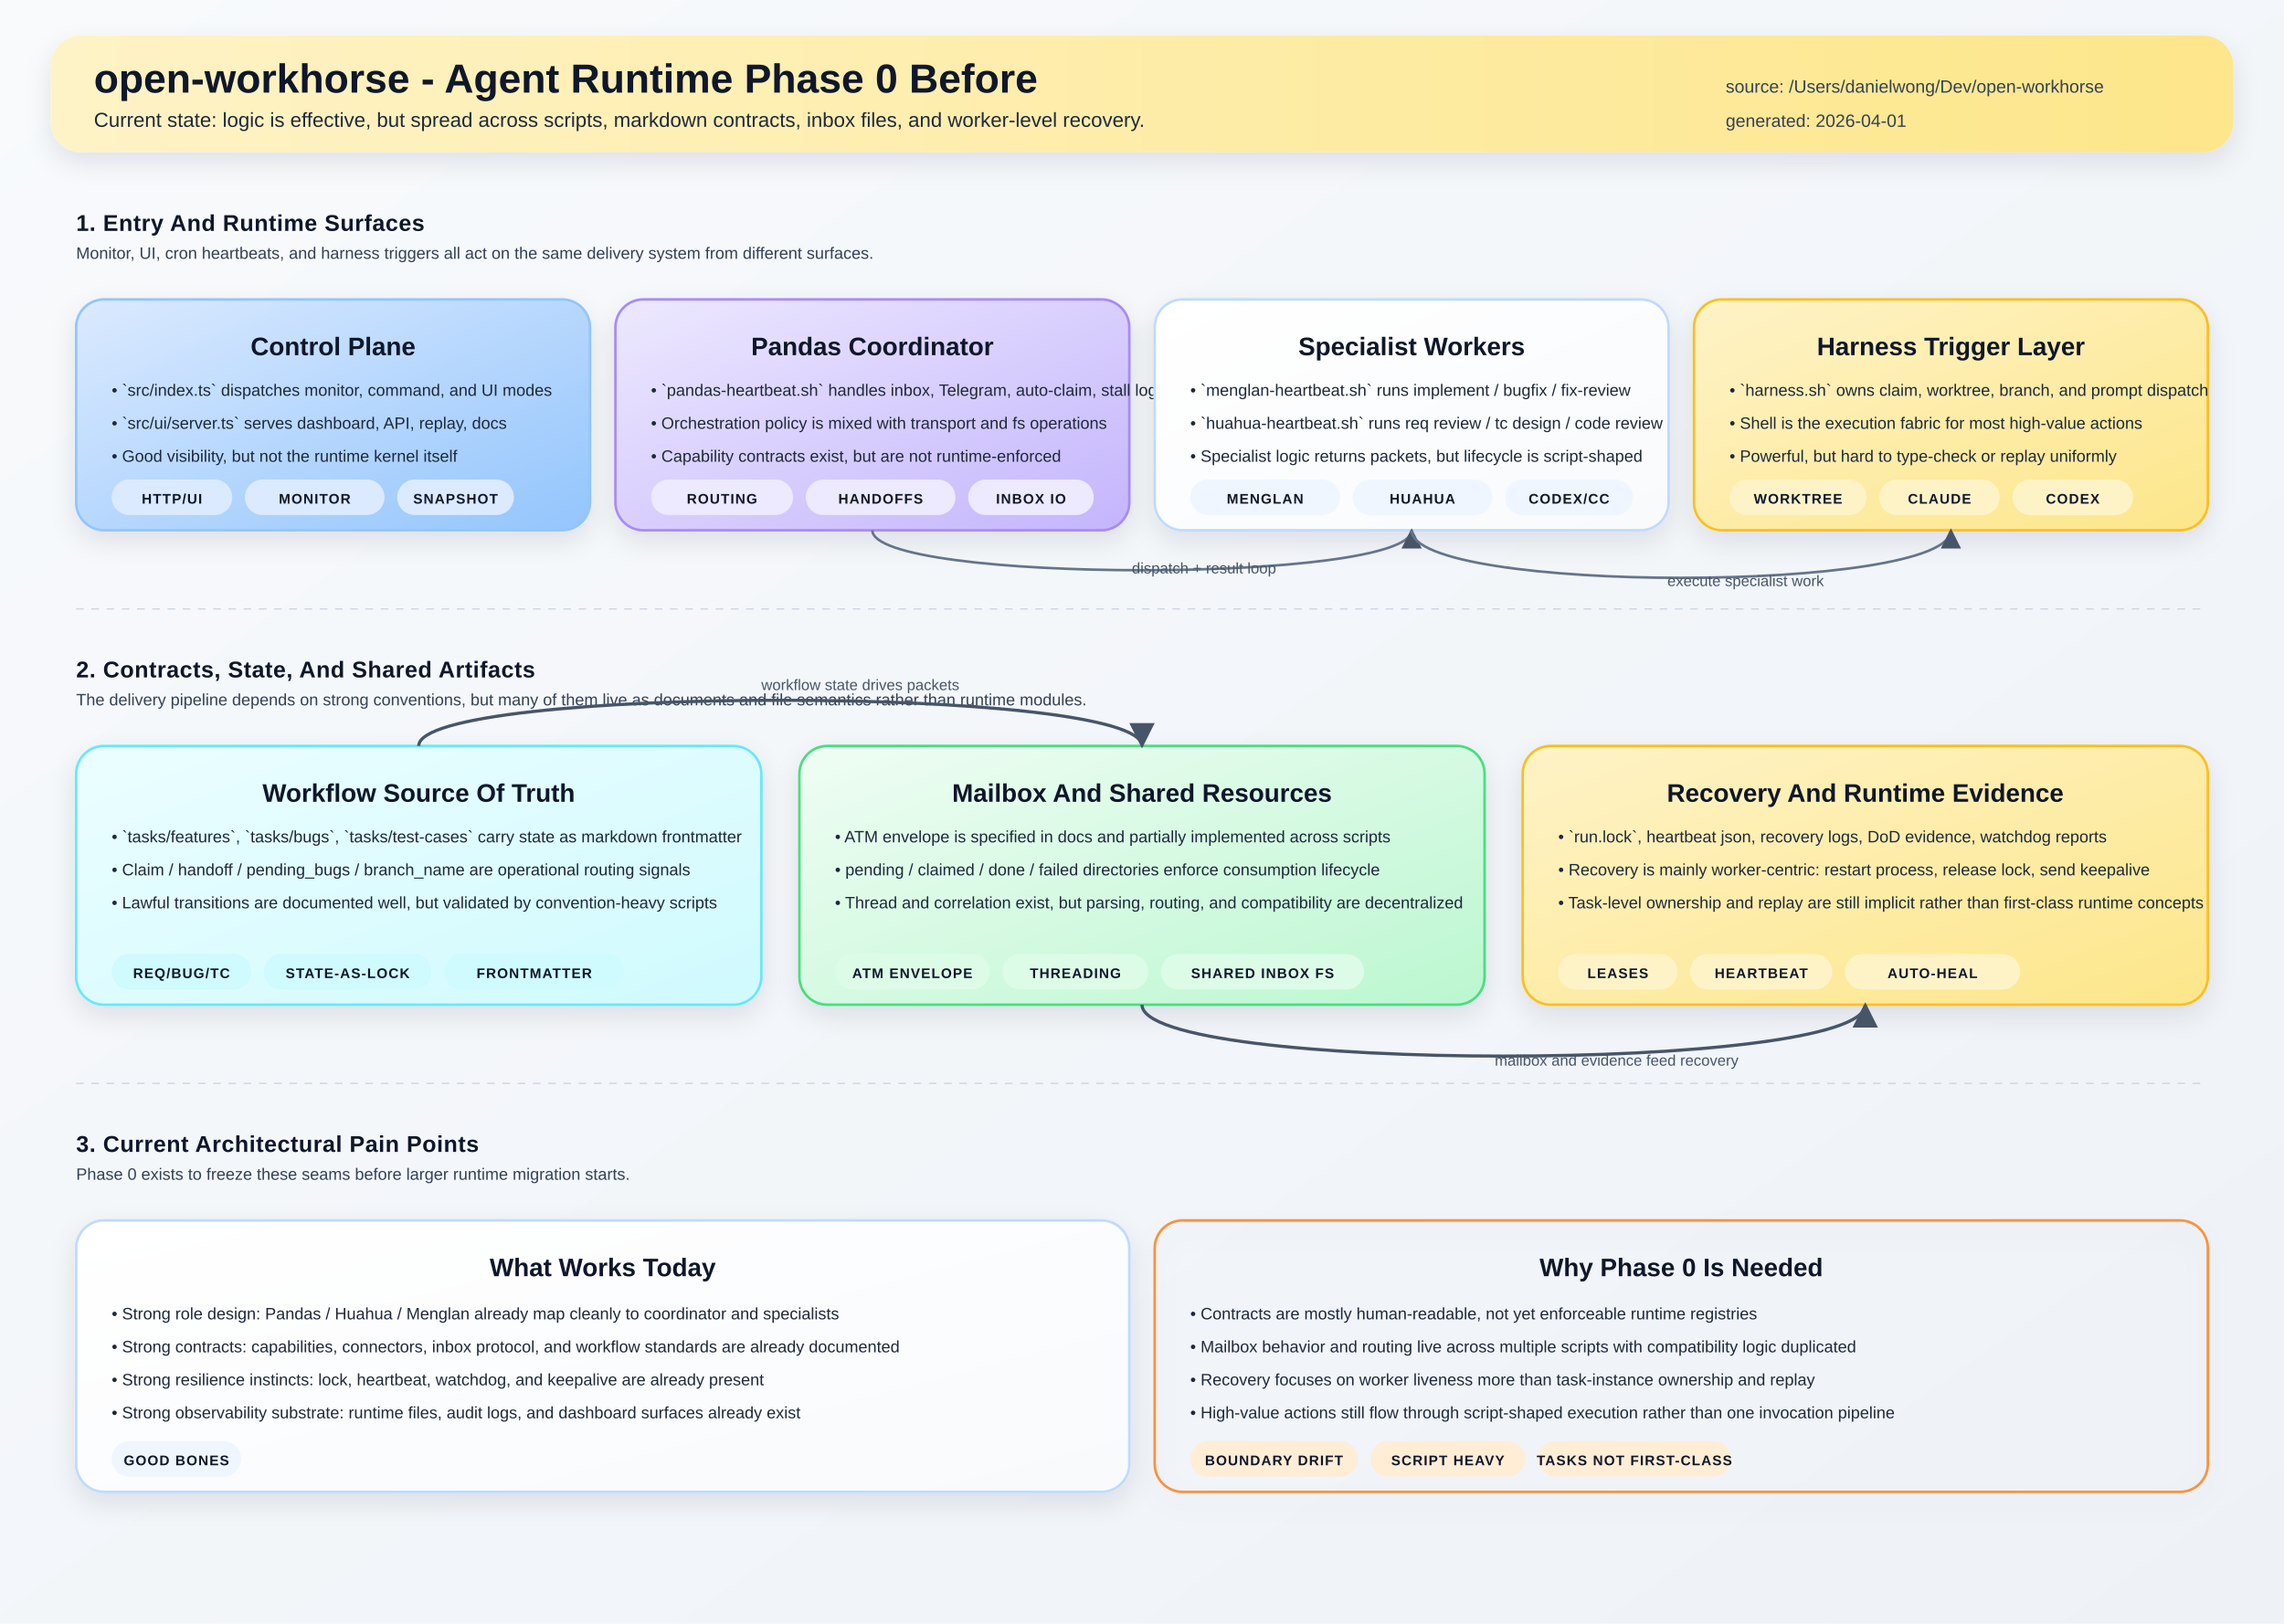
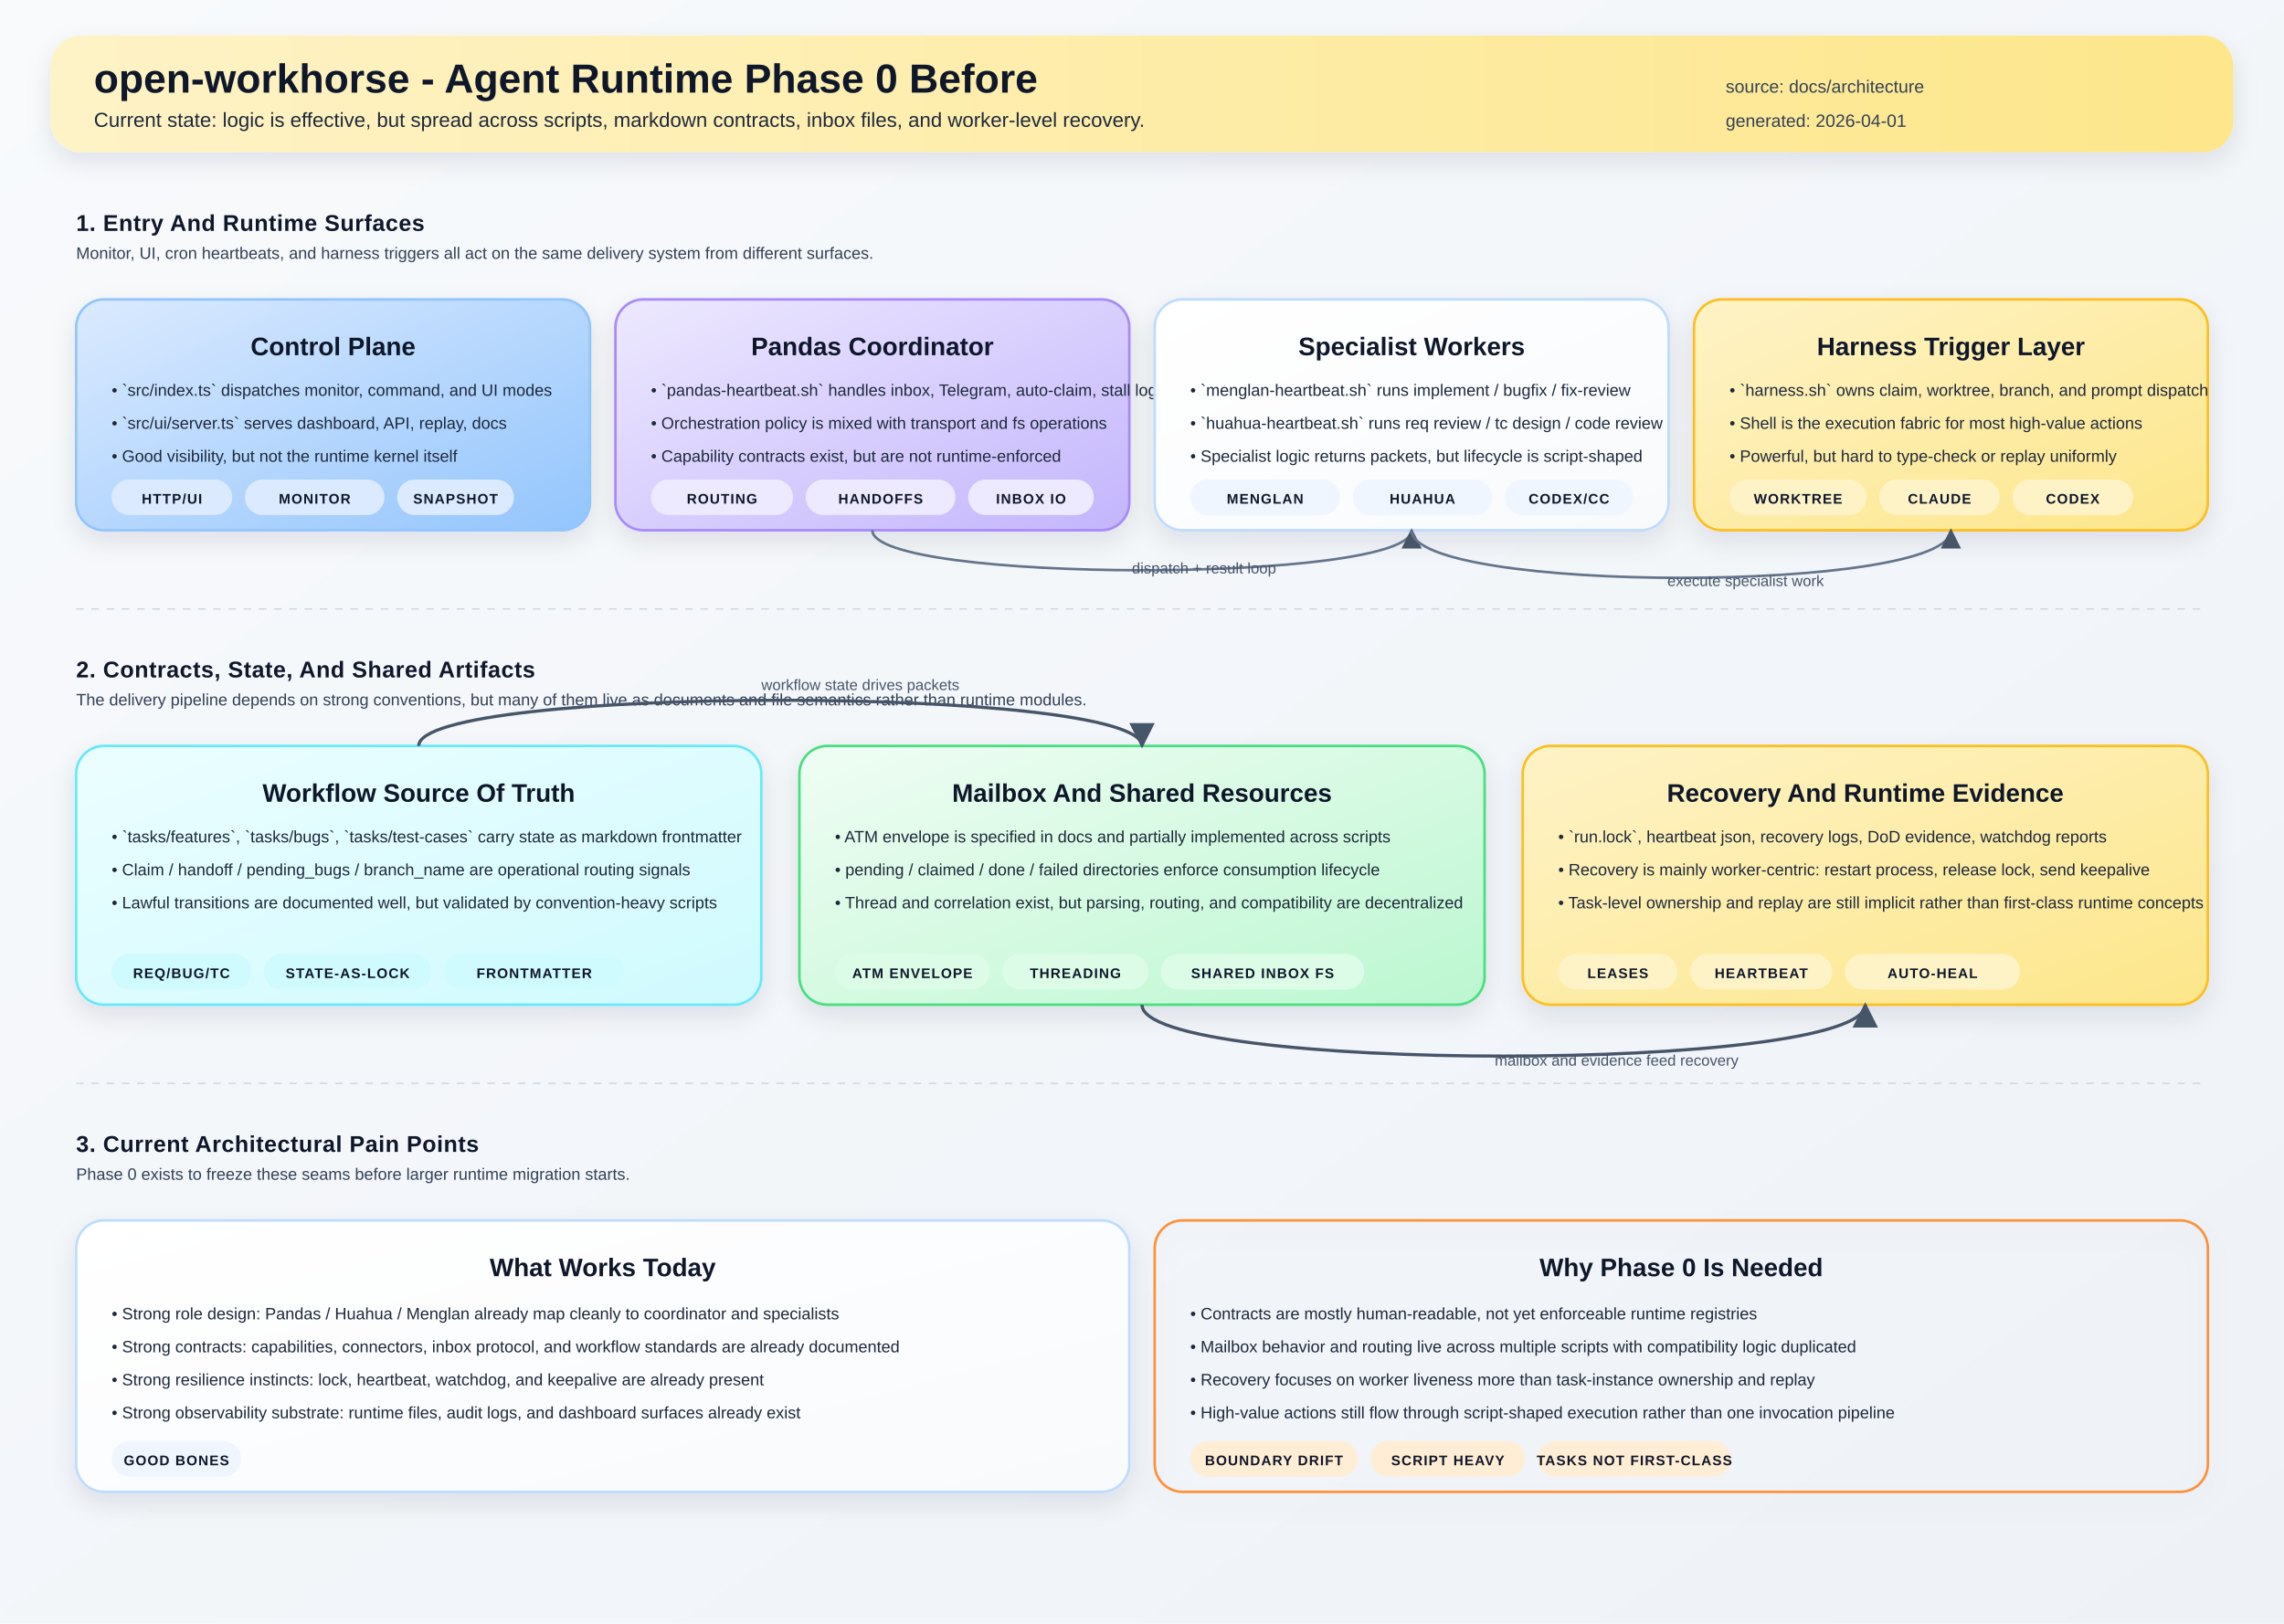
<svg xmlns="http://www.w3.org/2000/svg" width="1800" height="1280" viewBox="0 0 1800 1280" role="img" aria-labelledby="arch-title arch-desc">
  <defs>
    <linearGradient id="bg" x1="0%" y1="0%" x2="100%" y2="100%">
      <stop offset="0%" stop-color="#f8fafc" />
      <stop offset="100%" stop-color="#eef2f7" />
    </linearGradient>
    <filter id="shadow" x="-20%" y="-20%" width="140%" height="160%">
      <feDropShadow dx="0" dy="8" stdDeviation="10" flood-color="#0f172a" flood-opacity="0.10" />
    </filter>
    <marker id="arrow" viewBox="0 0 10 10" refX="9" refY="5" markerWidth="8" markerHeight="8" orient="auto-start-reverse">
      <path d="M 0 0 L 10 5 L 0 10 z" fill="#475569" />
    </marker>
    <linearGradient id="headerGrad" x1="0%" y1="0%" x2="100%" y2="0%">
      <stop offset="0%" stop-color="#fef3c7" />
      <stop offset="100%" stop-color="#fde68a" />
    </linearGradient>
    <linearGradient id="portalGrad" x1="0%" y1="0%" x2="100%" y2="100%">
      <stop offset="0%" stop-color="#dbeafe" />
      <stop offset="100%" stop-color="#93c5fd" />
    </linearGradient>
    <linearGradient id="agentGrad" x1="0%" y1="0%" x2="100%" y2="100%">
      <stop offset="0%" stop-color="#ffffff" />
      <stop offset="100%" stop-color="#f8fafc" />
    </linearGradient>
    <linearGradient id="runtimeGrad" x1="0%" y1="0%" x2="100%" y2="100%">
      <stop offset="0%" stop-color="#ede9fe" />
      <stop offset="100%" stop-color="#c4b5fd" />
    </linearGradient>
    <linearGradient id="repoGrad" x1="0%" y1="0%" x2="100%" y2="100%">
      <stop offset="0%" stop-color="#ecfeff" />
      <stop offset="100%" stop-color="#cffafe" />
    </linearGradient>
    <linearGradient id="dataGrad" x1="0%" y1="0%" x2="100%" y2="100%">
      <stop offset="0%" stop-color="#f0fdf4" />
      <stop offset="100%" stop-color="#bbf7d0" />
    </linearGradient>
    <linearGradient id="monitorGrad" x1="0%" y1="0%" x2="100%" y2="100%">
      <stop offset="0%" stop-color="#fef3c7" />
      <stop offset="100%" stop-color="#fde68a" />
    </linearGradient>
    <style>
      .arch-title { font: 700 32px 'Helvetica Neue', Arial, sans-serif; fill: #0f172a; }
      .arch-subtitle { font: 500 16px 'Helvetica Neue', Arial, sans-serif; fill: #1e293b; }
      .arch-meta { font: 500 14px 'Helvetica Neue', Arial, sans-serif; fill: #334155; }
      .sec-title { font: 700 18px 'Helvetica Neue', Arial, sans-serif; fill: #0f172a; letter-spacing: 0.4px; }
      .sec-caption { font: 500 13px 'Helvetica Neue', Arial, sans-serif; fill: #334155; }
      .box-title { font: 700 20px 'Helvetica Neue', Arial, sans-serif; fill: #0f172a; }
      .box-body { font: 500 13px 'Helvetica Neue', Arial, sans-serif; fill: #1e293b; }
      .box-small { font: 500 12px 'Helvetica Neue', Arial, sans-serif; fill: #334155; }
      .pill { font: 700 11px 'Helvetica Neue', Arial, sans-serif; fill: #0f172a; letter-spacing: 0.8px; }
      .flow-label { font: 500 12px 'Helvetica Neue', Arial, sans-serif; fill: #475569; }
      .divider { stroke: #cbd5e1; stroke-width: 1; stroke-dasharray: 6 6; }
      .connector { stroke: #475569; stroke-width: 2.5; fill: none; marker-end: url(#arrow); }
      .soft-conn { stroke: #64748b; stroke-width: 2; fill: none; marker-end: url(#arrow); }
      .async-conn { stroke: #94a3b8; stroke-width: 1.5; fill: none; stroke-dasharray: 6 3; marker-end: url(#arrow); }
    </style>
  </defs>
  <rect width="1800" height="1280" fill="url(#bg)" />
  <rect x="40" y="28" width="1720" height="92" rx="24" fill="url(#headerGrad)" filter="url(#shadow)" />
  <text x="74" y="73" class="arch-title">open-workhorse - Agent Runtime Phase 0 Before</text>
  <text x="74" y="100" class="arch-subtitle">Current state: logic is effective, but spread across scripts, markdown contracts, inbox files, and worker-level recovery.</text>
-   <text x="1360" y="73" class="arch-meta">source: /Users/danielwong/Dev/open-workhorse</text>
+   <text x="1360" y="73" class="arch-meta">source: docs/architecture</text>
  <text x="1360" y="100" class="arch-meta">generated: 2026-04-01</text>
  <text x="60" y="182" class="sec-title">1. Entry And Runtime Surfaces</text>
  <text x="60" y="204" class="sec-caption">Monitor, UI, cron heartbeats, and harness triggers all act on the same delivery system from different surfaces.</text>
  <rect x="60" y="236" width="405" height="182" rx="22" fill="url(#portalGrad)" stroke="#93c5fd" stroke-width="2" filter="url(#shadow)" />
  <text x="262.5" y="280" text-anchor="middle" class="box-title">Control Plane</text>
  <text x="88" y="312" class="box-body">• `src/index.ts` dispatches monitor, command, and UI modes</text>
  <text x="88" y="338" class="box-body">• `src/ui/server.ts` serves dashboard, API, replay, docs</text>
  <text x="88" y="364" class="box-body">• Good visibility, but not the runtime kernel itself</text>
  <rect x="88" y="378" width="95" height="28" rx="14" fill="#dbeafe" />
  <text x="135.5" y="397" text-anchor="middle" class="pill">HTTP/UI</text>
  <rect x="193" y="378" width="110" height="28" rx="14" fill="#dbeafe" />
  <text x="248" y="397" text-anchor="middle" class="pill">MONITOR</text>
  <rect x="313" y="378" width="92" height="28" rx="14" fill="#dbeafe" />
  <text x="359" y="397" text-anchor="middle" class="pill">SNAPSHOT</text>
  <rect x="485" y="236" width="405" height="182" rx="22" fill="url(#runtimeGrad)" stroke="#a78bfa" stroke-width="2" filter="url(#shadow)" />
  <text x="687.5" y="280" text-anchor="middle" class="box-title">Pandas Coordinator</text>
  <text x="513" y="312" class="box-body">• `pandas-heartbeat.sh` handles inbox, Telegram, auto-claim, stall logic</text>
  <text x="513" y="338" class="box-body">• Orchestration policy is mixed with transport and fs operations</text>
  <text x="513" y="364" class="box-body">• Capability contracts exist, but are not runtime-enforced</text>
  <rect x="513" y="378" width="112" height="28" rx="14" fill="#ede9fe" />
  <text x="569" y="397" text-anchor="middle" class="pill">ROUTING</text>
  <rect x="635" y="378" width="118" height="28" rx="14" fill="#ede9fe" />
  <text x="694" y="397" text-anchor="middle" class="pill">HANDOFFS</text>
  <rect x="763" y="378" width="99" height="28" rx="14" fill="#ede9fe" />
  <text x="812.5" y="397" text-anchor="middle" class="pill">INBOX IO</text>
  <rect x="910" y="236" width="405" height="182" rx="22" fill="url(#agentGrad)" stroke="#bfdbfe" stroke-width="2" filter="url(#shadow)" />
  <text x="1112.5" y="280" text-anchor="middle" class="box-title">Specialist Workers</text>
  <text x="938" y="312" class="box-body">• `menglan-heartbeat.sh` runs implement / bugfix / fix-review</text>
  <text x="938" y="338" class="box-body">• `huahua-heartbeat.sh` runs req review / tc design / code review</text>
  <text x="938" y="364" class="box-body">• Specialist logic returns packets, but lifecycle is script-shaped</text>
  <rect x="938" y="378" width="118" height="28" rx="14" fill="#eff6ff" />
  <text x="997" y="397" text-anchor="middle" class="pill">MENGLAN</text>
  <rect x="1066" y="378" width="110" height="28" rx="14" fill="#eff6ff" />
  <text x="1121" y="397" text-anchor="middle" class="pill">HUAHUA</text>
  <rect x="1186" y="378" width="101" height="28" rx="14" fill="#eff6ff" />
  <text x="1236.5" y="397" text-anchor="middle" class="pill">CODEX/CC</text>
  <rect x="1335" y="236" width="405" height="182" rx="22" fill="url(#monitorGrad)" stroke="#fbbf24" stroke-width="2" filter="url(#shadow)" />
  <text x="1537.5" y="280" text-anchor="middle" class="box-title">Harness Trigger Layer</text>
  <text x="1363" y="312" class="box-body">• `harness.sh` owns claim, worktree, branch, and prompt dispatch</text>
  <text x="1363" y="338" class="box-body">• Shell is the execution fabric for most high-value actions</text>
  <text x="1363" y="364" class="box-body">• Powerful, but hard to type-check or replay uniformly</text>
  <rect x="1363" y="378" width="108" height="28" rx="14" fill="#fef3c7" />
  <text x="1417" y="397" text-anchor="middle" class="pill">WORKTREE</text>
  <rect x="1481" y="378" width="95" height="28" rx="14" fill="#fef3c7" />
  <text x="1528.5" y="397" text-anchor="middle" class="pill">CLAUDE</text>
  <rect x="1586" y="378" width="95" height="28" rx="14" fill="#fef3c7" />
  <text x="1633.5" y="397" text-anchor="middle" class="pill">CODEX</text>
  <path d="M 687.5 418 C 687.5 460 1112.5 460 1112.5 418" class="soft-conn" />
  <text x="892" y="452" class="flow-label">dispatch + result loop</text>
  <path d="M 1112.5 418 C 1112.5 468 1537.5 468 1537.5 418" class="soft-conn" />
  <text x="1314" y="462" class="flow-label">execute specialist work</text>
  <line x1="60" y1="480" x2="1740" y2="480" class="divider" />
  <text x="60" y="534" class="sec-title">2. Contracts, State, And Shared Artifacts</text>
  <text x="60" y="556" class="sec-caption">The delivery pipeline depends on strong conventions, but many of them live as documents and file semantics rather than runtime modules.</text>
  <rect x="60" y="588" width="540" height="204" rx="22" fill="url(#repoGrad)" stroke="#67e8f9" stroke-width="2" filter="url(#shadow)" />
  <text x="330" y="632" text-anchor="middle" class="box-title">Workflow Source Of Truth</text>
  <text x="88" y="664" class="box-body">• `tasks/features`, `tasks/bugs`, `tasks/test-cases` carry state as markdown frontmatter</text>
  <text x="88" y="690" class="box-body">• Claim / handoff / pending_bugs / branch_name are operational routing signals</text>
  <text x="88" y="716" class="box-body">• Lawful transitions are documented well, but validated by convention-heavy scripts</text>
  <rect x="88" y="752" width="110" height="28" rx="14" fill="#cffafe" />
  <text x="143" y="771" text-anchor="middle" class="pill">REQ/BUG/TC</text>
  <rect x="208" y="752" width="132" height="28" rx="14" fill="#cffafe" />
  <text x="274" y="771" text-anchor="middle" class="pill">STATE-AS-LOCK</text>
  <rect x="350" y="752" width="142" height="28" rx="14" fill="#cffafe" />
  <text x="421" y="771" text-anchor="middle" class="pill">FRONTMATTER</text>
  <rect x="630" y="588" width="540" height="204" rx="22" fill="url(#dataGrad)" stroke="#4ade80" stroke-width="2" filter="url(#shadow)" />
  <text x="900" y="632" text-anchor="middle" class="box-title">Mailbox And Shared Resources</text>
  <text x="658" y="664" class="box-body">• ATM envelope is specified in docs and partially implemented across scripts</text>
  <text x="658" y="690" class="box-body">• pending / claimed / done / failed directories enforce consumption lifecycle</text>
  <text x="658" y="716" class="box-body">• Thread and correlation exist, but parsing, routing, and compatibility are decentralized</text>
  <rect x="658" y="752" width="122" height="28" rx="14" fill="#dcfce7" />
  <text x="719" y="771" text-anchor="middle" class="pill">ATM ENVELOPE</text>
  <rect x="790" y="752" width="115" height="28" rx="14" fill="#dcfce7" />
  <text x="847.5" y="771" text-anchor="middle" class="pill">THREADING</text>
  <rect x="915" y="752" width="160" height="28" rx="14" fill="#dcfce7" />
  <text x="995" y="771" text-anchor="middle" class="pill">SHARED INBOX FS</text>
  <rect x="1200" y="588" width="540" height="204" rx="22" fill="url(#monitorGrad)" stroke="#fbbf24" stroke-width="2" filter="url(#shadow)" />
  <text x="1470" y="632" text-anchor="middle" class="box-title">Recovery And Runtime Evidence</text>
  <text x="1228" y="664" class="box-body">• `run.lock`, heartbeat json, recovery logs, DoD evidence, watchdog reports</text>
  <text x="1228" y="690" class="box-body">• Recovery is mainly worker-centric: restart process, release lock, send keepalive</text>
  <text x="1228" y="716" class="box-body">• Task-level ownership and replay are still implicit rather than first-class runtime concepts</text>
  <rect x="1228" y="752" width="94" height="28" rx="14" fill="#fef3c7" />
  <text x="1275" y="771" text-anchor="middle" class="pill">LEASES</text>
  <rect x="1332" y="752" width="112" height="28" rx="14" fill="#fef3c7" />
  <text x="1388" y="771" text-anchor="middle" class="pill">HEARTBEAT</text>
  <rect x="1454" y="752" width="138" height="28" rx="14" fill="#fef3c7" />
  <text x="1523" y="771" text-anchor="middle" class="pill">AUTO-HEAL</text>
  <path d="M 330 588 C 330 540 900 540 900 588" class="connector" />
  <text x="600" y="544" class="flow-label">workflow state drives packets</text>
  <path d="M 900 792 C 900 846 1470 846 1470 792" class="connector" />
  <text x="1178" y="840" class="flow-label">mailbox and evidence feed recovery</text>
  <line x1="60" y1="854" x2="1740" y2="854" class="divider" />
  <text x="60" y="908" class="sec-title">3. Current Architectural Pain Points</text>
  <text x="60" y="930" class="sec-caption">Phase 0 exists to freeze these seams before larger runtime migration starts.</text>
  <rect x="60" y="962" width="830" height="214" rx="22" fill="url(#agentGrad)" stroke="#bfdbfe" stroke-width="2" filter="url(#shadow)" />
  <text x="475" y="1006" text-anchor="middle" class="box-title">What Works Today</text>
  <text x="88" y="1040" class="box-body">• Strong role design: Pandas / Huahua / Menglan already map cleanly to coordinator and specialists</text>
  <text x="88" y="1066" class="box-body">• Strong contracts: capabilities, connectors, inbox protocol, and workflow standards are already documented</text>
  <text x="88" y="1092" class="box-body">• Strong resilience instincts: lock, heartbeat, watchdog, and keepalive are already present</text>
  <text x="88" y="1118" class="box-body">• Strong observability substrate: runtime files, audit logs, and dashboard surfaces already exist</text>
  <rect x="88" y="1136" width="102" height="28" rx="14" fill="#eff6ff" />
  <text x="139" y="1155" text-anchor="middle" class="pill">GOOD BONES</text>
  <rect x="910" y="962" width="830" height="214" rx="22" fill="url(#extGrad)" stroke="#fb923c" stroke-width="2" filter="url(#shadow)" />
  <text x="1325" y="1006" text-anchor="middle" class="box-title">Why Phase 0 Is Needed</text>
  <text x="938" y="1040" class="box-body">• Contracts are mostly human-readable, not yet enforceable runtime registries</text>
  <text x="938" y="1066" class="box-body">• Mailbox behavior and routing live across multiple scripts with compatibility logic duplicated</text>
  <text x="938" y="1092" class="box-body">• Recovery focuses on worker liveness more than task-instance ownership and replay</text>
  <text x="938" y="1118" class="box-body">• High-value actions still flow through script-shaped execution rather than one invocation pipeline</text>
  <rect x="938" y="1136" width="132" height="28" rx="14" fill="#ffedd5" />
  <text x="1004" y="1155" text-anchor="middle" class="pill">BOUNDARY DRIFT</text>
  <rect x="1080" y="1136" width="122" height="28" rx="14" fill="#ffedd5" />
  <text x="1141" y="1155" text-anchor="middle" class="pill">SCRIPT HEAVY</text>
  <rect x="1212" y="1136" width="152" height="28" rx="14" fill="#ffedd5" />
  <text x="1288" y="1155" text-anchor="middle" class="pill">TASKS NOT FIRST-CLASS</text>
</svg>
